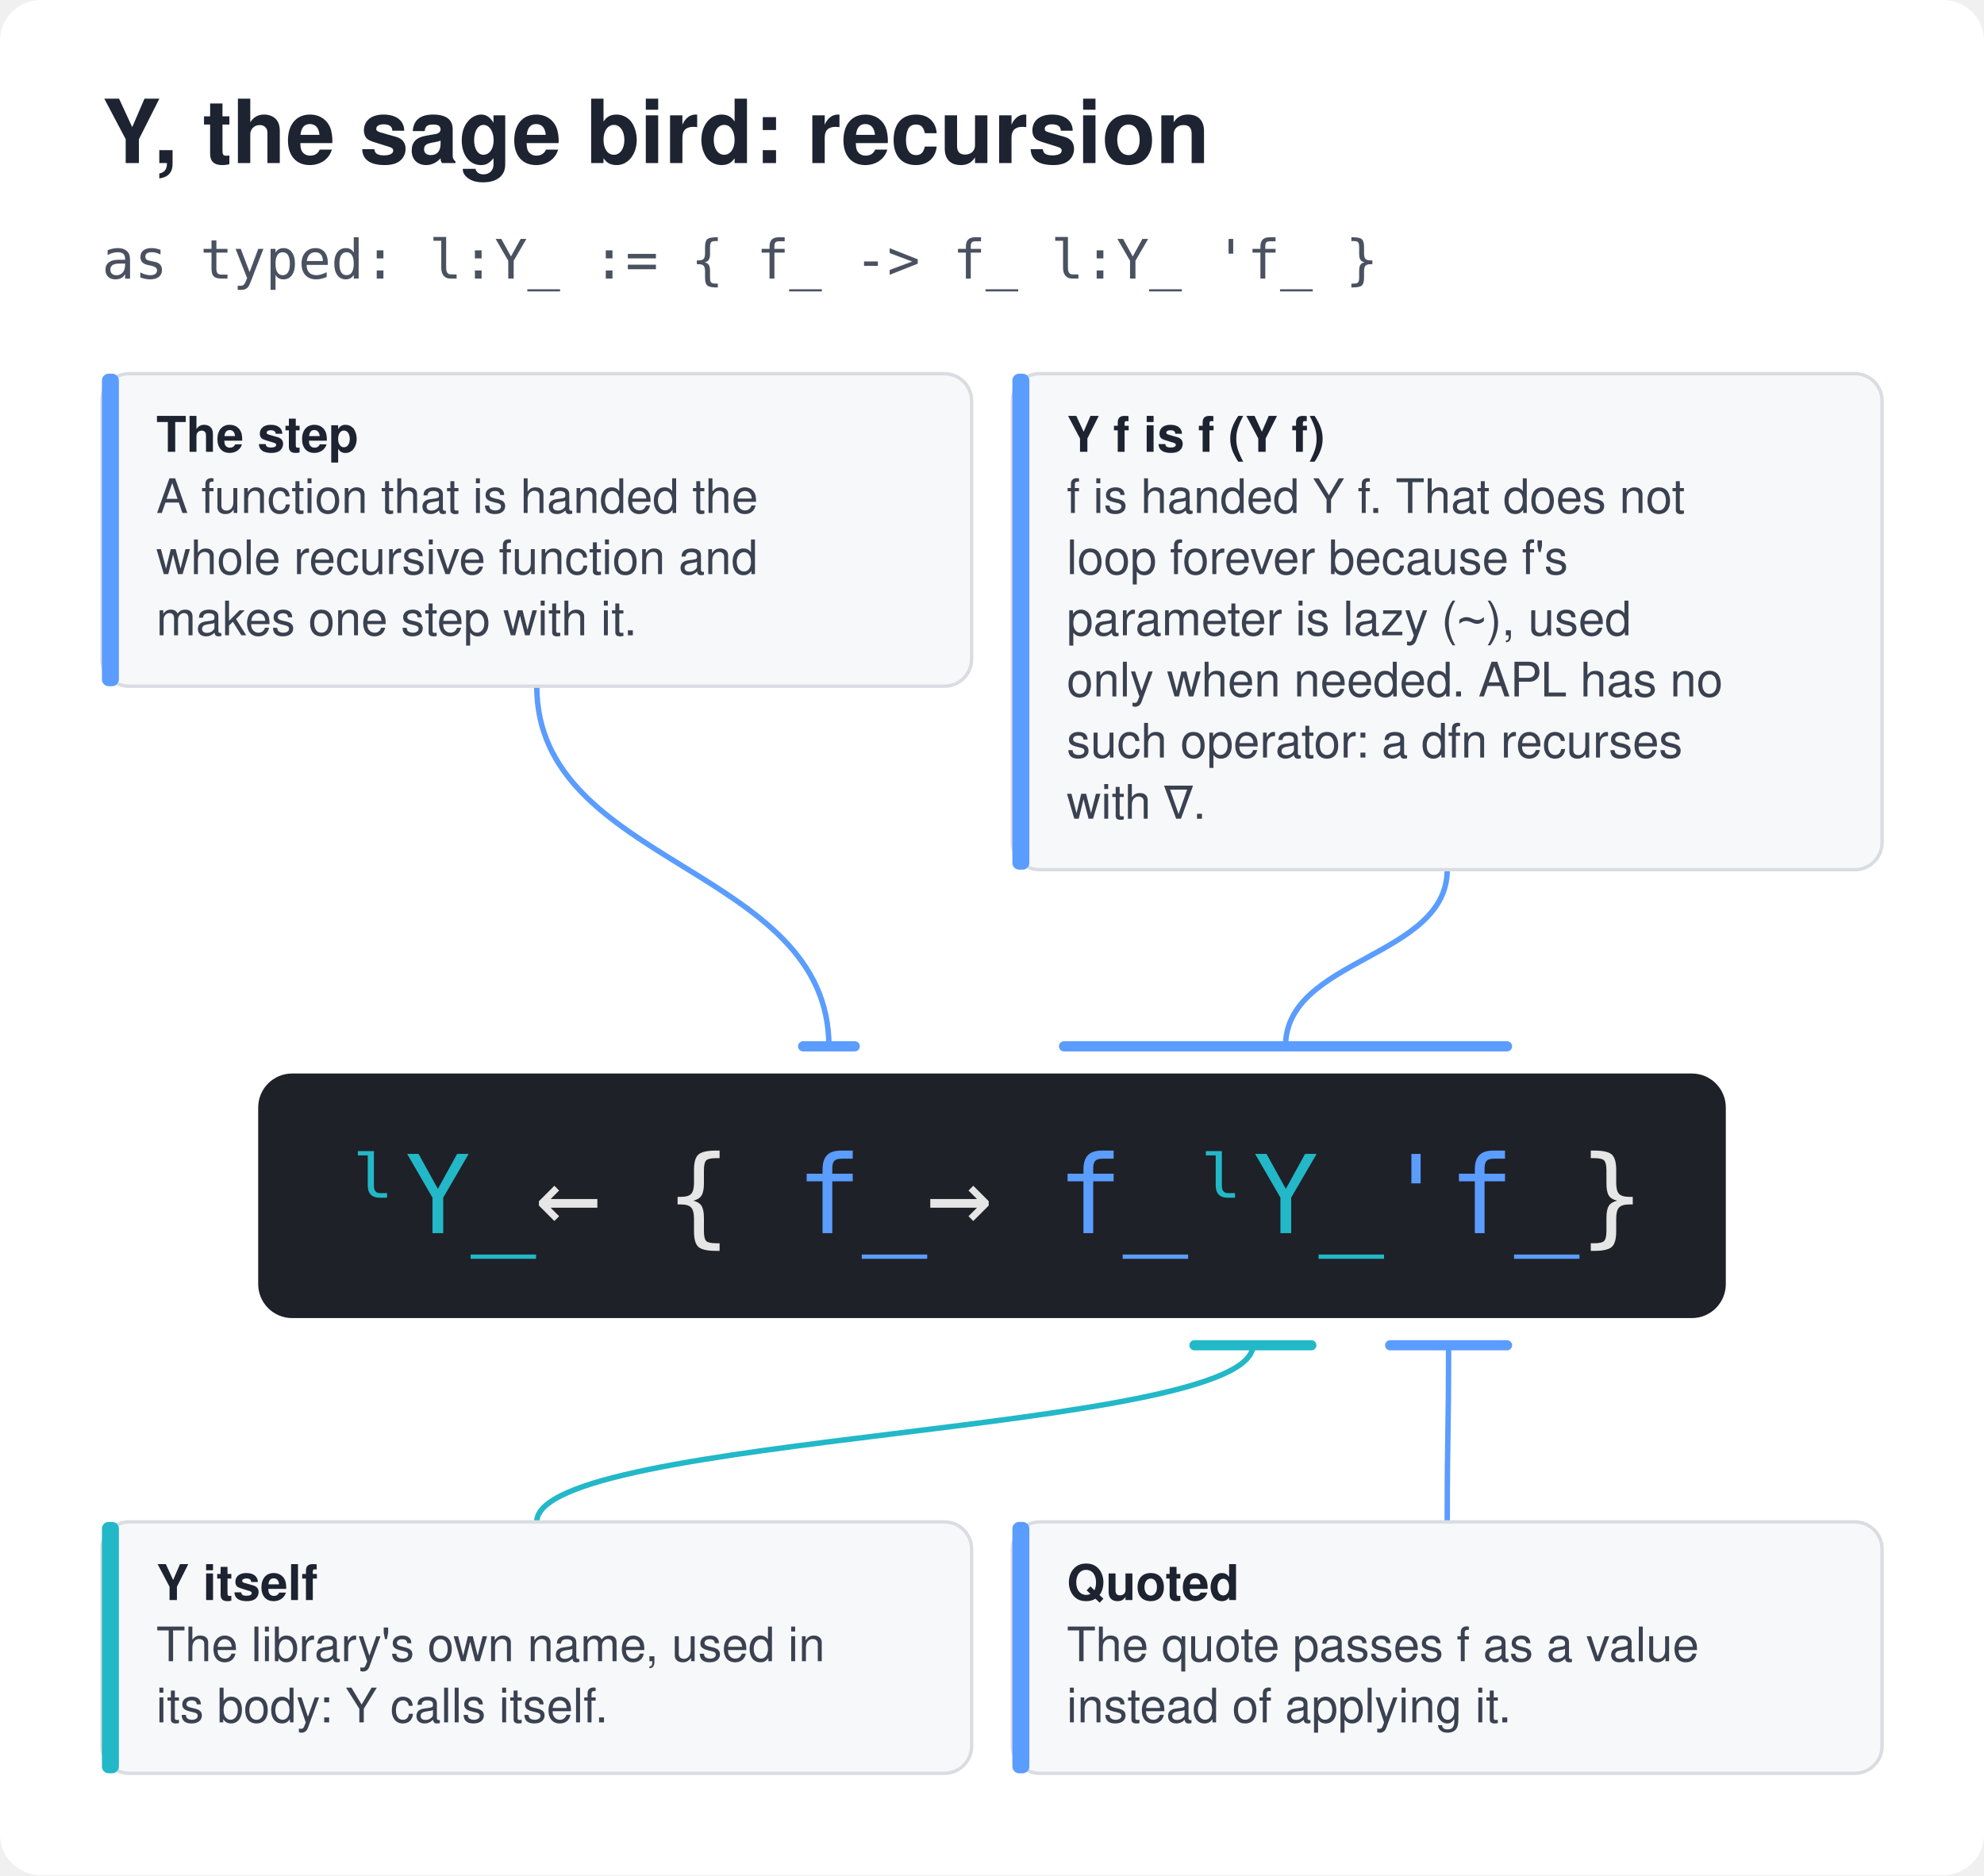
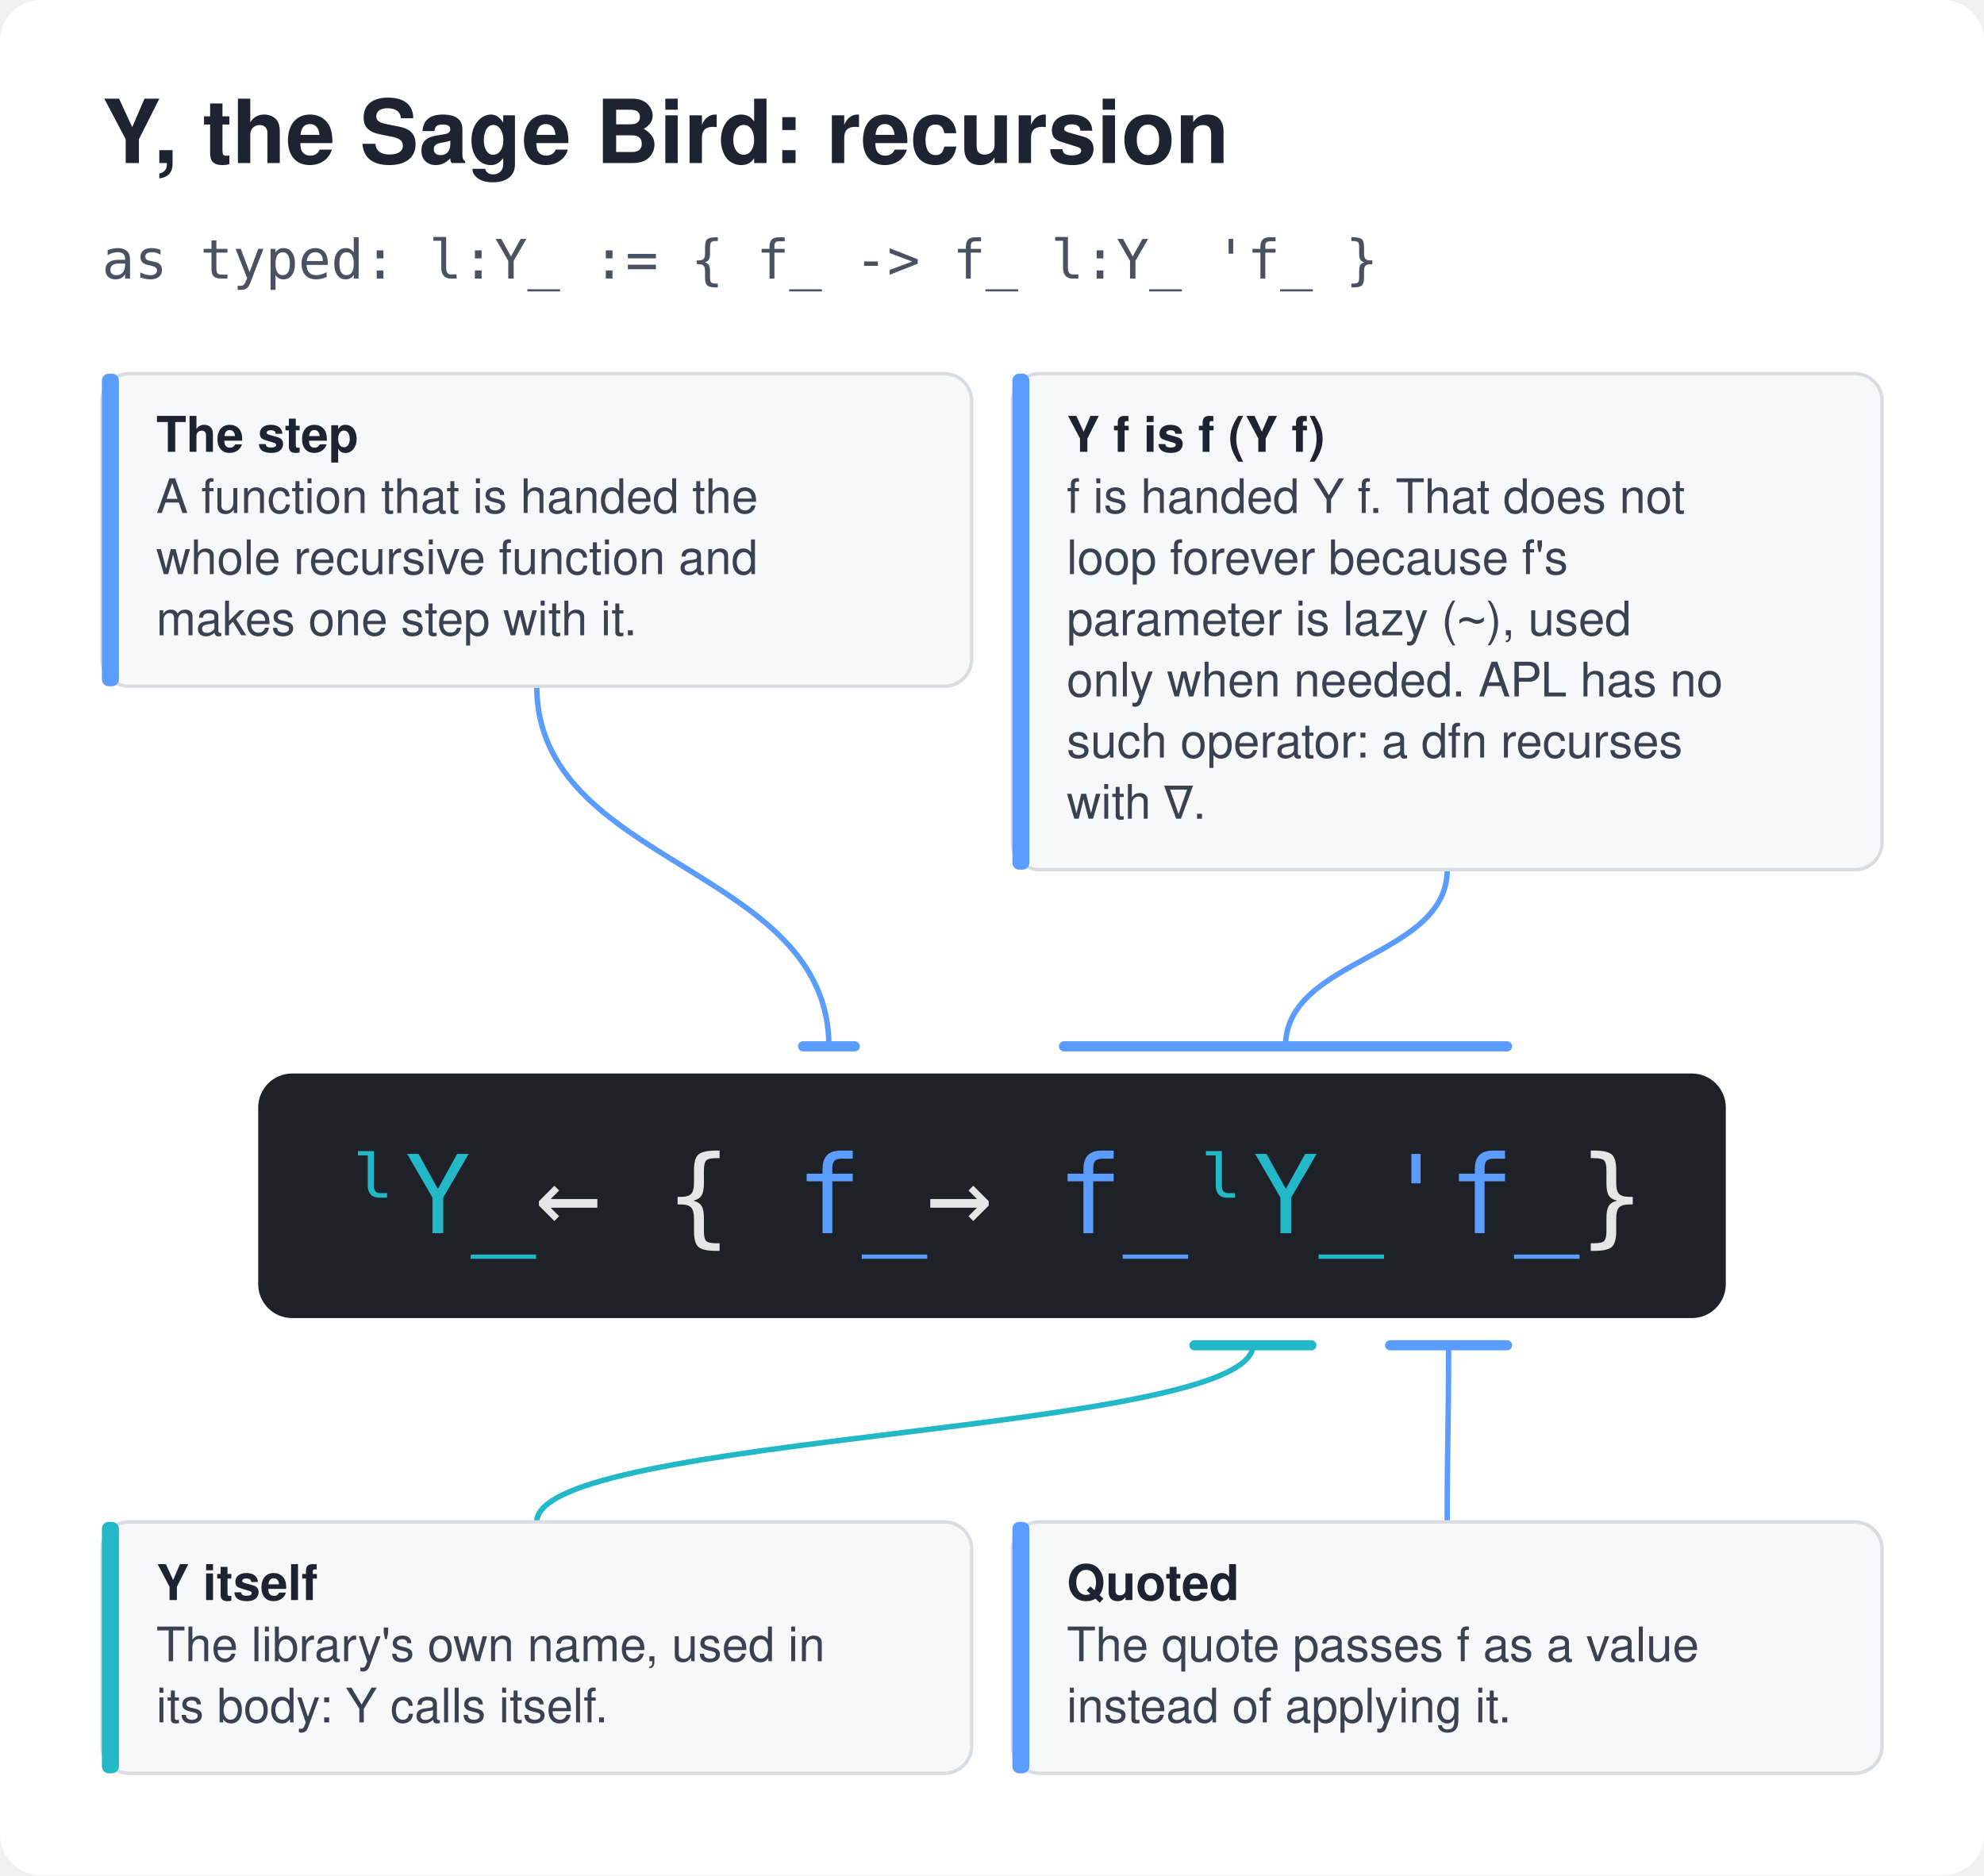
<svg xmlns="http://www.w3.org/2000/svg" width="584" height="552" viewBox="0 0 584 552">
  <style>
.code { font: 32px JuliaMono, 'DejaVu Sans Mono', Menlo, Consolas, monospace; white-space: pre; font-variant-ligatures: none }
.typed { font: 16px JuliaMono, 'DejaVu Sans Mono', Menlo, Consolas, monospace; fill: #4a5160; font-variant-ligatures: none }
.inline { font-family: JuliaMono, 'DejaVu Sans Mono', Menlo, Consolas, monospace; font-variant-ligatures: none }
.heading { font: bold 26px -apple-system, 'Segoe UI', Helvetica, Arial, sans-serif; fill: #1d2330 }
.title { font: bold 14.5px -apple-system, 'Segoe UI', Helvetica, Arial, sans-serif; fill: #1d2330 }
.note { font: 14px -apple-system, 'Segoe UI', Helvetica, Arial, sans-serif; fill: #3a4150 }
.box { fill: #f7f8fa; stroke: #d9dce1 }
.leader { fill: none; stroke-width: 1.6 }
.mark { stroke-width: 3; stroke-linecap: round }
</style>
  <rect width="100%" height="100%" rx="12" fill="#ffffff" />
-   <text x="30" y="48" class="heading">Y, the sage bird: recursion</text>
+   <text x="30" y="48" class="heading">Y, the Sage Bird: recursion</text>
  <text x="30" y="82" class="typed">as typed: l:Y_ := { f_ -&gt; f_ l:Y_ 'f_ }</text>
  <rect x="76.0" y="316.0" width="432.0" height="72" rx="10" fill="#1e2127" />
  <text x="100.0" y="363.0" class="code" fill="#22b8c8">ˡY̲</text>
  <text x="157.6" y="363.0" class="code" fill="#e6e6e6">←</text>
  <text x="196.0" y="363.0" class="code" fill="#e6e6e6">{</text>
  <text x="234.4" y="363.0" class="code" fill="#5b9cff">f̲</text>
  <text x="272.8" y="363.0" class="code" fill="#e6e6e6">→</text>
  <text x="311.2" y="363.0" class="code" fill="#5b9cff">f̲</text>
  <text x="349.6" y="363.0" class="code" fill="#22b8c8">ˡY̲</text>
  <text x="407.2" y="363.0" class="code" fill="#5b9cff">'</text>
  <text x="426.4" y="363.0" class="code" fill="#5b9cff">f̲</text>
  <text x="464.8" y="363.0" class="code" fill="#e6e6e6">}</text>
  <path d="M158.0 202.0 C158.0 255.0 244.0 255.0 244.0 308.0" class="leader" stroke="#5b9cff" />
  <line x1="236.4" y1="308.0" x2="251.6" y2="308.0" class="mark" stroke="#5b9cff" />
  <rect x="30.0" y="110.0" width="256.0" height="92.0" rx="8" class="box" />
  <rect x="30.0" y="110.0" width="5" height="92.0" rx="2" fill="#5b9cff" />
  <text x="46.0" y="133.0" class="title">The step</text>
  <text x="46.0" y="151.0" class="note">A function that is handed the</text>
  <text x="46.0" y="169.0" class="note">whole recursive function and</text>
  <text x="46.0" y="187.0" class="note">makes one step with it.</text>
  <path d="M426.0 256.0 C426.0 282.0 378.4 282.0 378.4 308.0" class="leader" stroke="#5b9cff" />
  <line x1="313.2" y1="308.0" x2="443.6" y2="308.0" class="mark" stroke="#5b9cff" />
  <rect x="298.0" y="110.0" width="256.0" height="146.0" rx="8" class="box" />
  <rect x="298.0" y="110.0" width="5" height="146.0" rx="2" fill="#5b9cff" />
  <text x="314.0" y="133.0" class="title">Y f is f (Y f)</text>
  <text x="314.0" y="151.0" class="note">f is handed Y f. That does not</text>
  <text x="314.0" y="169.0" class="note">loop forever because f's</text>
  <text x="314.0" y="187.0" class="note">parameter is lazy (<tspan class="inline">~</tspan>), used</text>
  <text x="314.0" y="205.0" class="note">only when needed. APL has no</text>
  <text x="314.0" y="223.0" class="note">such operator: a dfn recurses</text>
  <text x="314.0" y="241.0" class="note">with <tspan class="inline">∇</tspan>.</text>
  <path d="M158.0 448.0 C158.0 422.0 368.8 422.0 368.8 396.0" class="leader" stroke="#22b8c8" />
  <line x1="351.6" y1="396.0" x2="386.0" y2="396.0" class="mark" stroke="#22b8c8" />
  <rect x="30.0" y="448.0" width="256.0" height="74.0" rx="8" class="box" />
  <rect x="30.0" y="448.0" width="5" height="74.0" rx="2" fill="#22b8c8" />
  <text x="46.0" y="471.0" class="title">Y itself</text>
  <text x="46.0" y="489.0" class="note">The library's own name, used in</text>
  <text x="46.0" y="507.0" class="note">its body: Y calls itself.</text>
  <path d="M426.0 448.0 C426.0 422.0 426.4 422.0 426.4 396.0" class="leader" stroke="#5b9cff" />
  <line x1="409.2" y1="396.0" x2="443.6" y2="396.0" class="mark" stroke="#5b9cff" />
  <rect x="298.0" y="448.0" width="256.0" height="74.0" rx="8" class="box" />
  <rect x="298.0" y="448.0" width="5" height="74.0" rx="2" fill="#5b9cff" />
  <text x="314.0" y="471.0" class="title">Quoted</text>
  <text x="314.0" y="489.0" class="note">The quote passes f as a value</text>
  <text x="314.0" y="507.0" class="note">instead of applying it.</text>
</svg>
